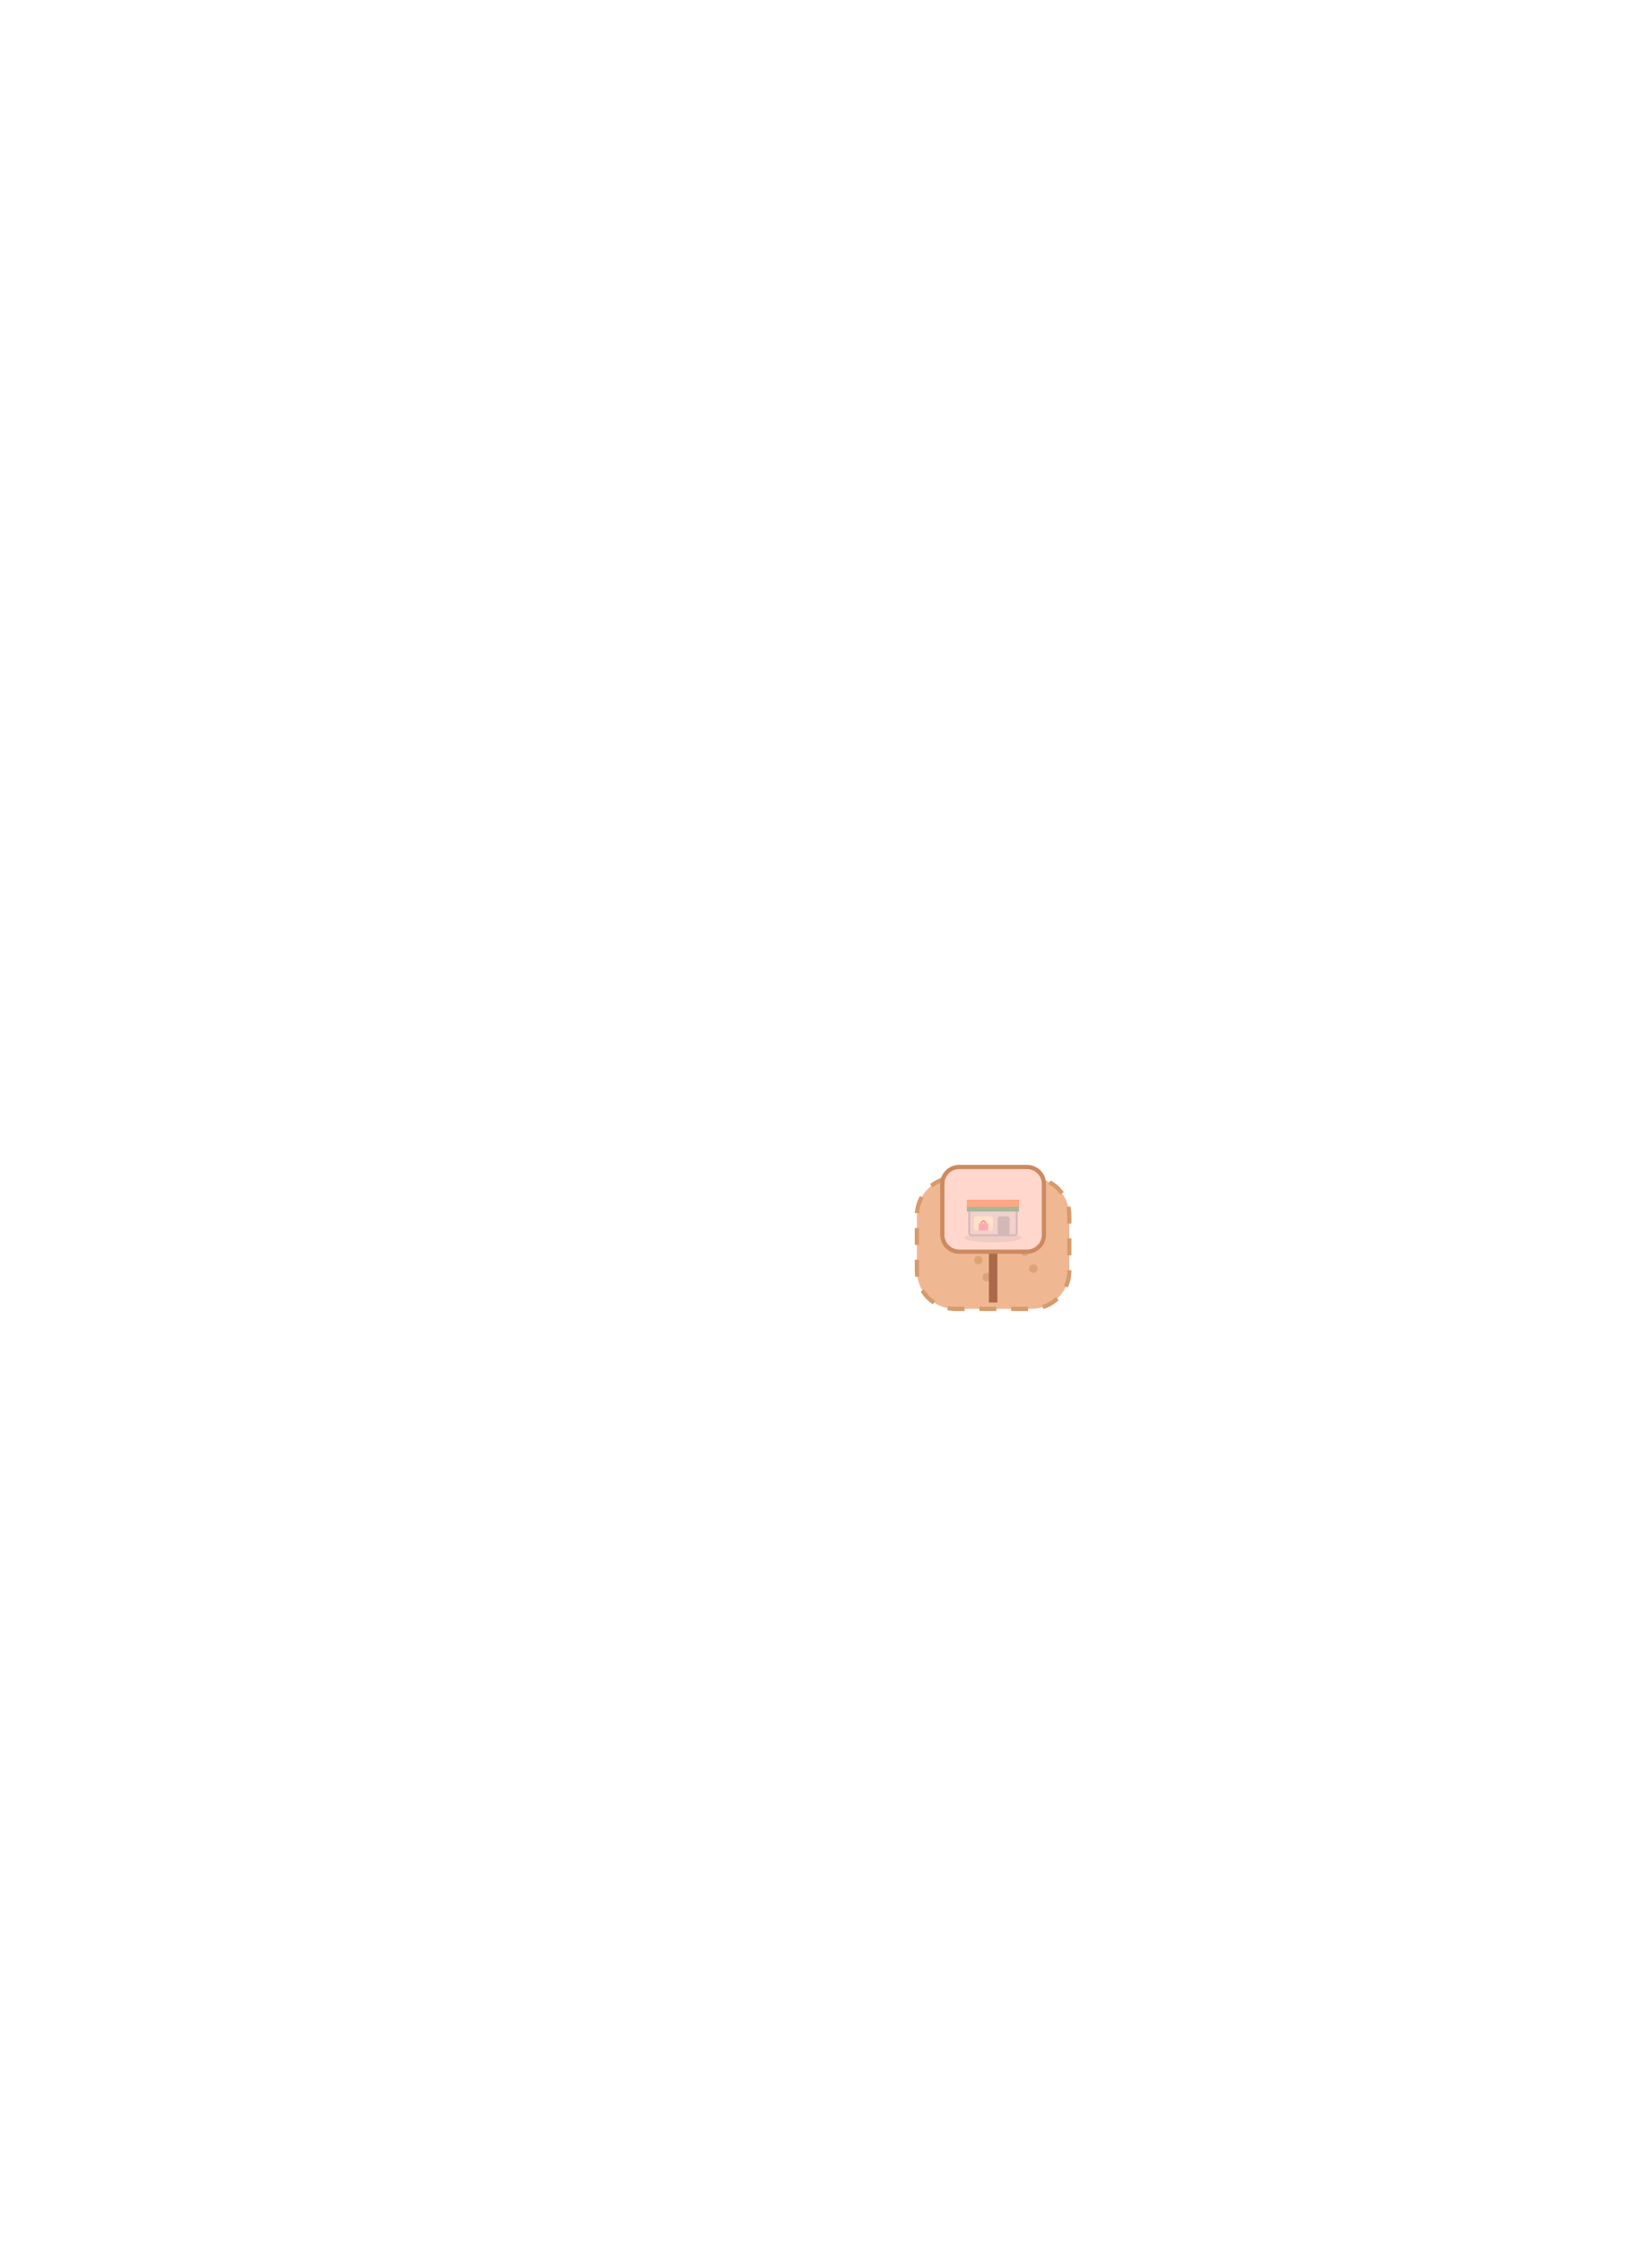
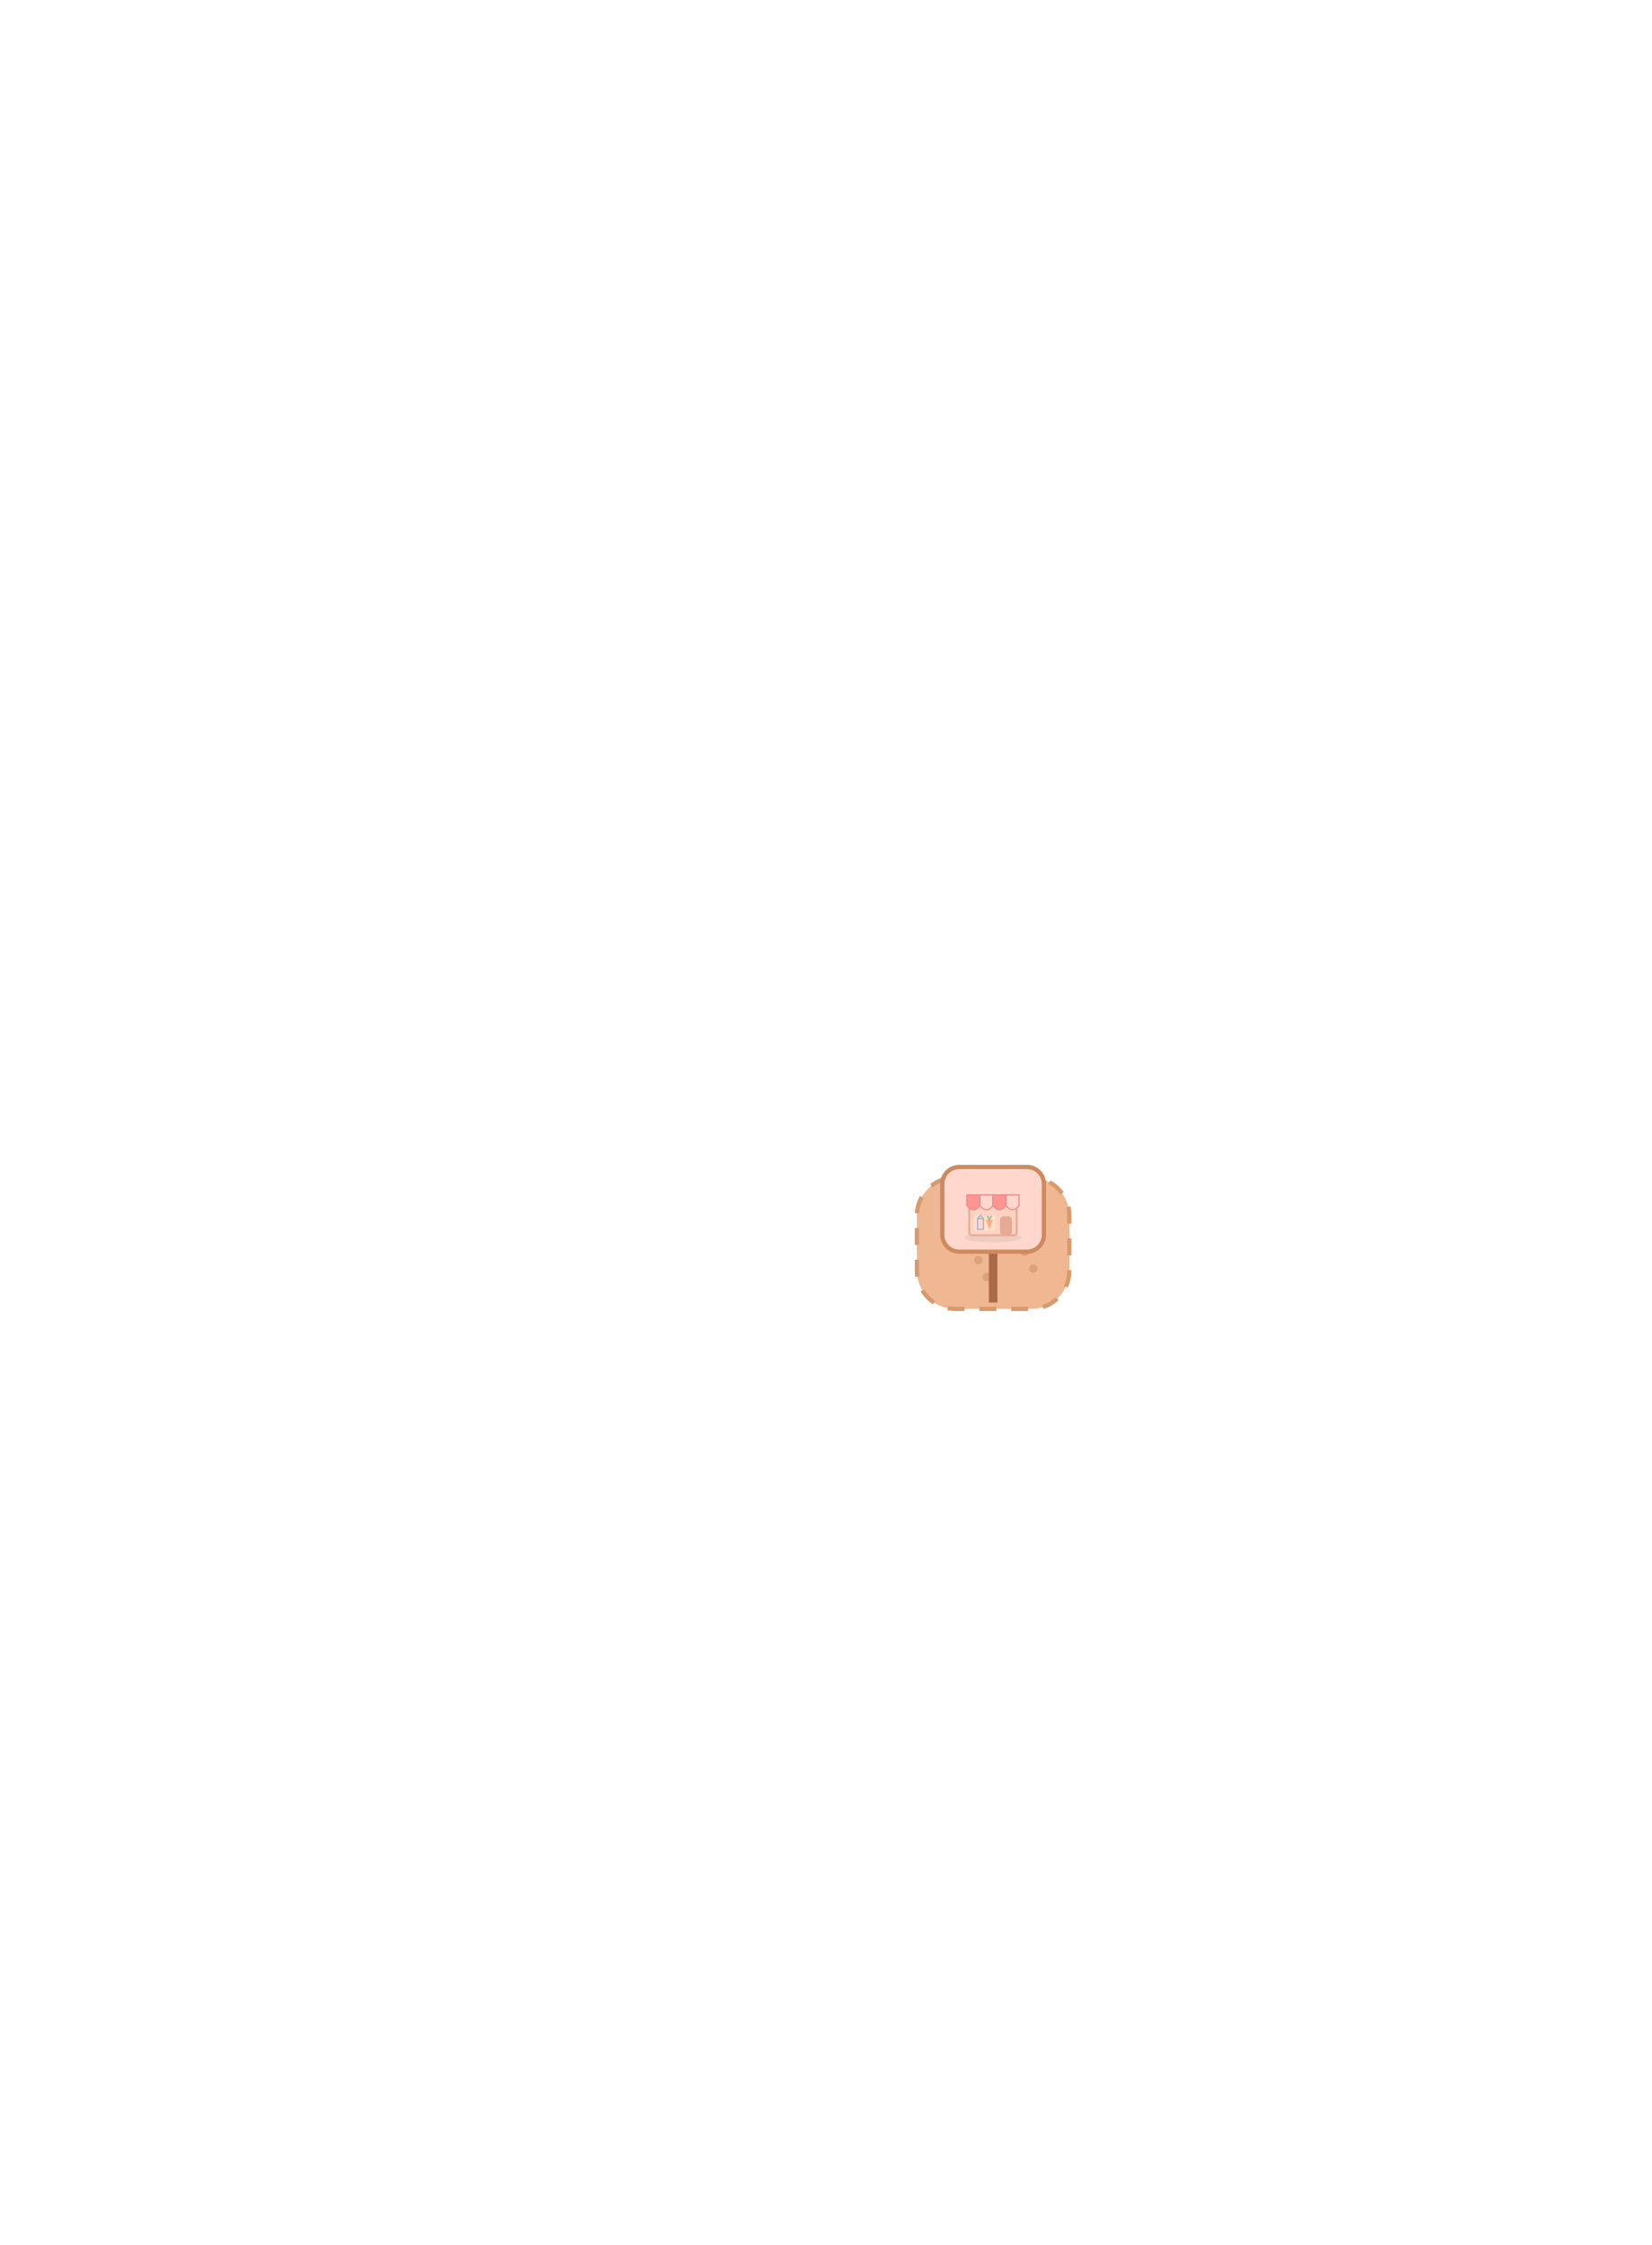
<svg xmlns="http://www.w3.org/2000/svg" width="780" height="1060" viewBox="0 0 780 1060">
  <rect x="433" y="556" width="72" height="62" rx="18" fill="#F0B892" stroke="#D69A6C" stroke-width="2" stroke-dasharray="8 7" />
  <circle cx="447" cy="568" r="2" fill="#DCA378" />
  <circle cx="484" cy="591" r="2" fill="#DCA378" />
  <circle cx="473" cy="572" r="2" fill="#DCA378" />
  <circle cx="462" cy="595" r="2" fill="#DCA378" />
  <circle cx="451" cy="576" r="2" fill="#DCA378" />
  <circle cx="488" cy="599" r="2" fill="#DCA378" />
  <circle cx="477" cy="580" r="2" fill="#DCA378" />
  <circle cx="466" cy="603" r="2" fill="#DCA378" />
  <circle cx="455" cy="584" r="2" fill="#DCA378" />
  <rect x="467.0" y="589.0" width="4" height="26" fill="#AA6A4A" />
  <rect x="445.0" y="551.0" width="48" height="40" rx="8" fill="#FFD7CD" stroke="#CD895F" stroke-width="2" />
  <g transform="translate(451.0 553.0) scale(0.56)" opacity=".5">
    <ellipse cx="32" cy="56" rx="24" ry="4" fill="rgba(30,60,40,.15)" />
-     <rect x="12" y="30" width="40" height="24" rx="2" fill="#EAC9CD" stroke="#A599A4" stroke-width="1.6" />
-     <rect x="10" y="24" width="44" height="7" fill="#FF773D" />
-     <rect x="10" y="30" width="44" height="4" fill="#4A996A" />
-     <rect x="16" y="38" width="16" height="12" rx="2" fill="#FFEDC2" />
-     <rect x="36" y="38" width="10" height="16" rx="2" fill="#A599A4" />
-     <path d="M20 44 h8 v6 h-8z" fill="#FF7B93" />
-     <path d="M22 44 q2 -4 4 0" stroke="#E35A78" stroke-width="1.4" fill="none" />
+     <rect x="12" y="28" width="40" height="26" rx="2" fill="#FFD0BC" stroke="#CD7B56" stroke-width="1.6" />
+     <path d="M10 20 h 11 v 9 q -5.5 7 -11 0 z" fill="#FF5353" stroke="#DC4448" stroke-width="1" />
+     <path d="M21 20 h 11 v 9 q -5.5 7 -11 0 z" fill="#FFD7CD" stroke="#DC4448" stroke-width="1" />
+     <path d="M32 20 h 11 v 9 q -5.5 7 -11 0 z" fill="#FF5353" stroke="#DC4448" stroke-width="1" />
+     <path d="M43 20 h 11 v 9 q -5.5 7 -11 0 z" fill="#FFD7CD" stroke="#DC4448" stroke-width="1" />
+     <rect x="16" y="37" width="18" height="13" rx="2" fill="#FFEDC2" />
+     <rect x="38" y="38" width="10" height="16" rx="3" fill="#CD7B56" />
+     <path d="M19 40 h5 v9 h-5 z M19 40 l2.5 -3 l2.5 3" fill="#FFD7CD" stroke="#578CCD" stroke-width="1.1" />
+     <path d="M26 41 h6 l-3 8 z" fill="#FF7F41" />
+     <path d="M29 41 l-1.5 -3 M29 41 l1.5 -3" stroke="#4A996A" stroke-width="1.3" stroke-linecap="round" />
  </g>
</svg>
